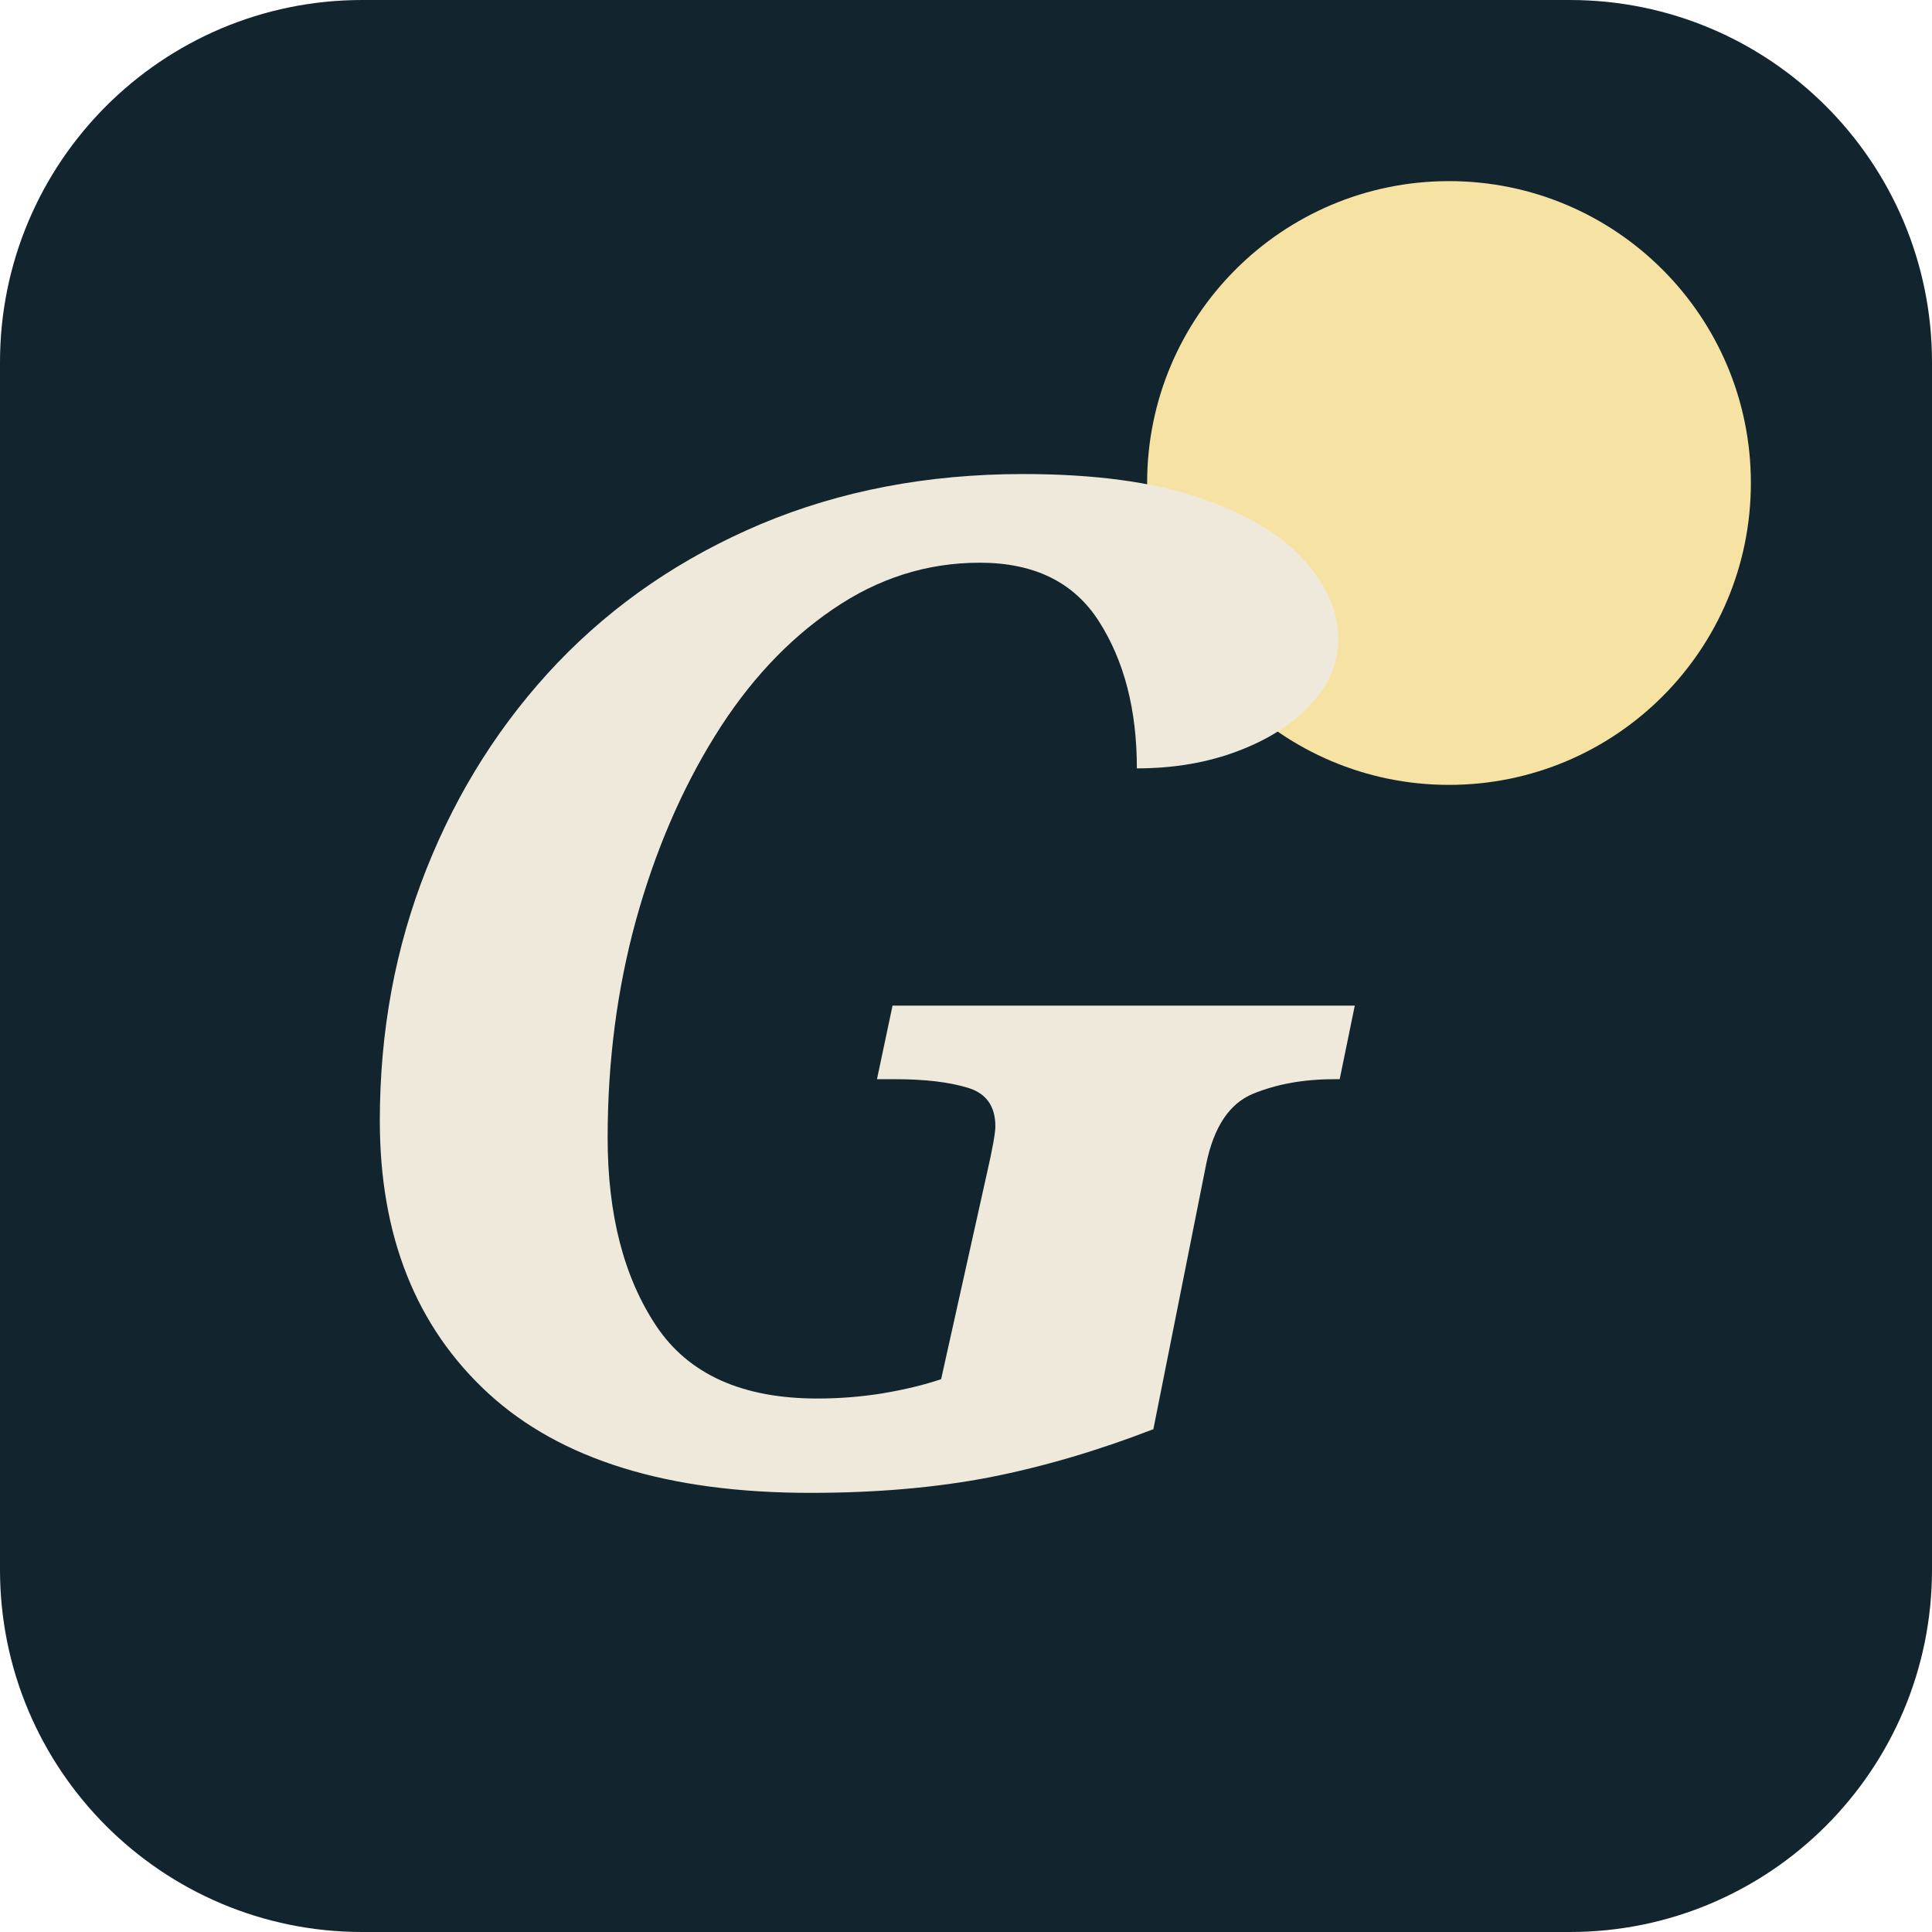
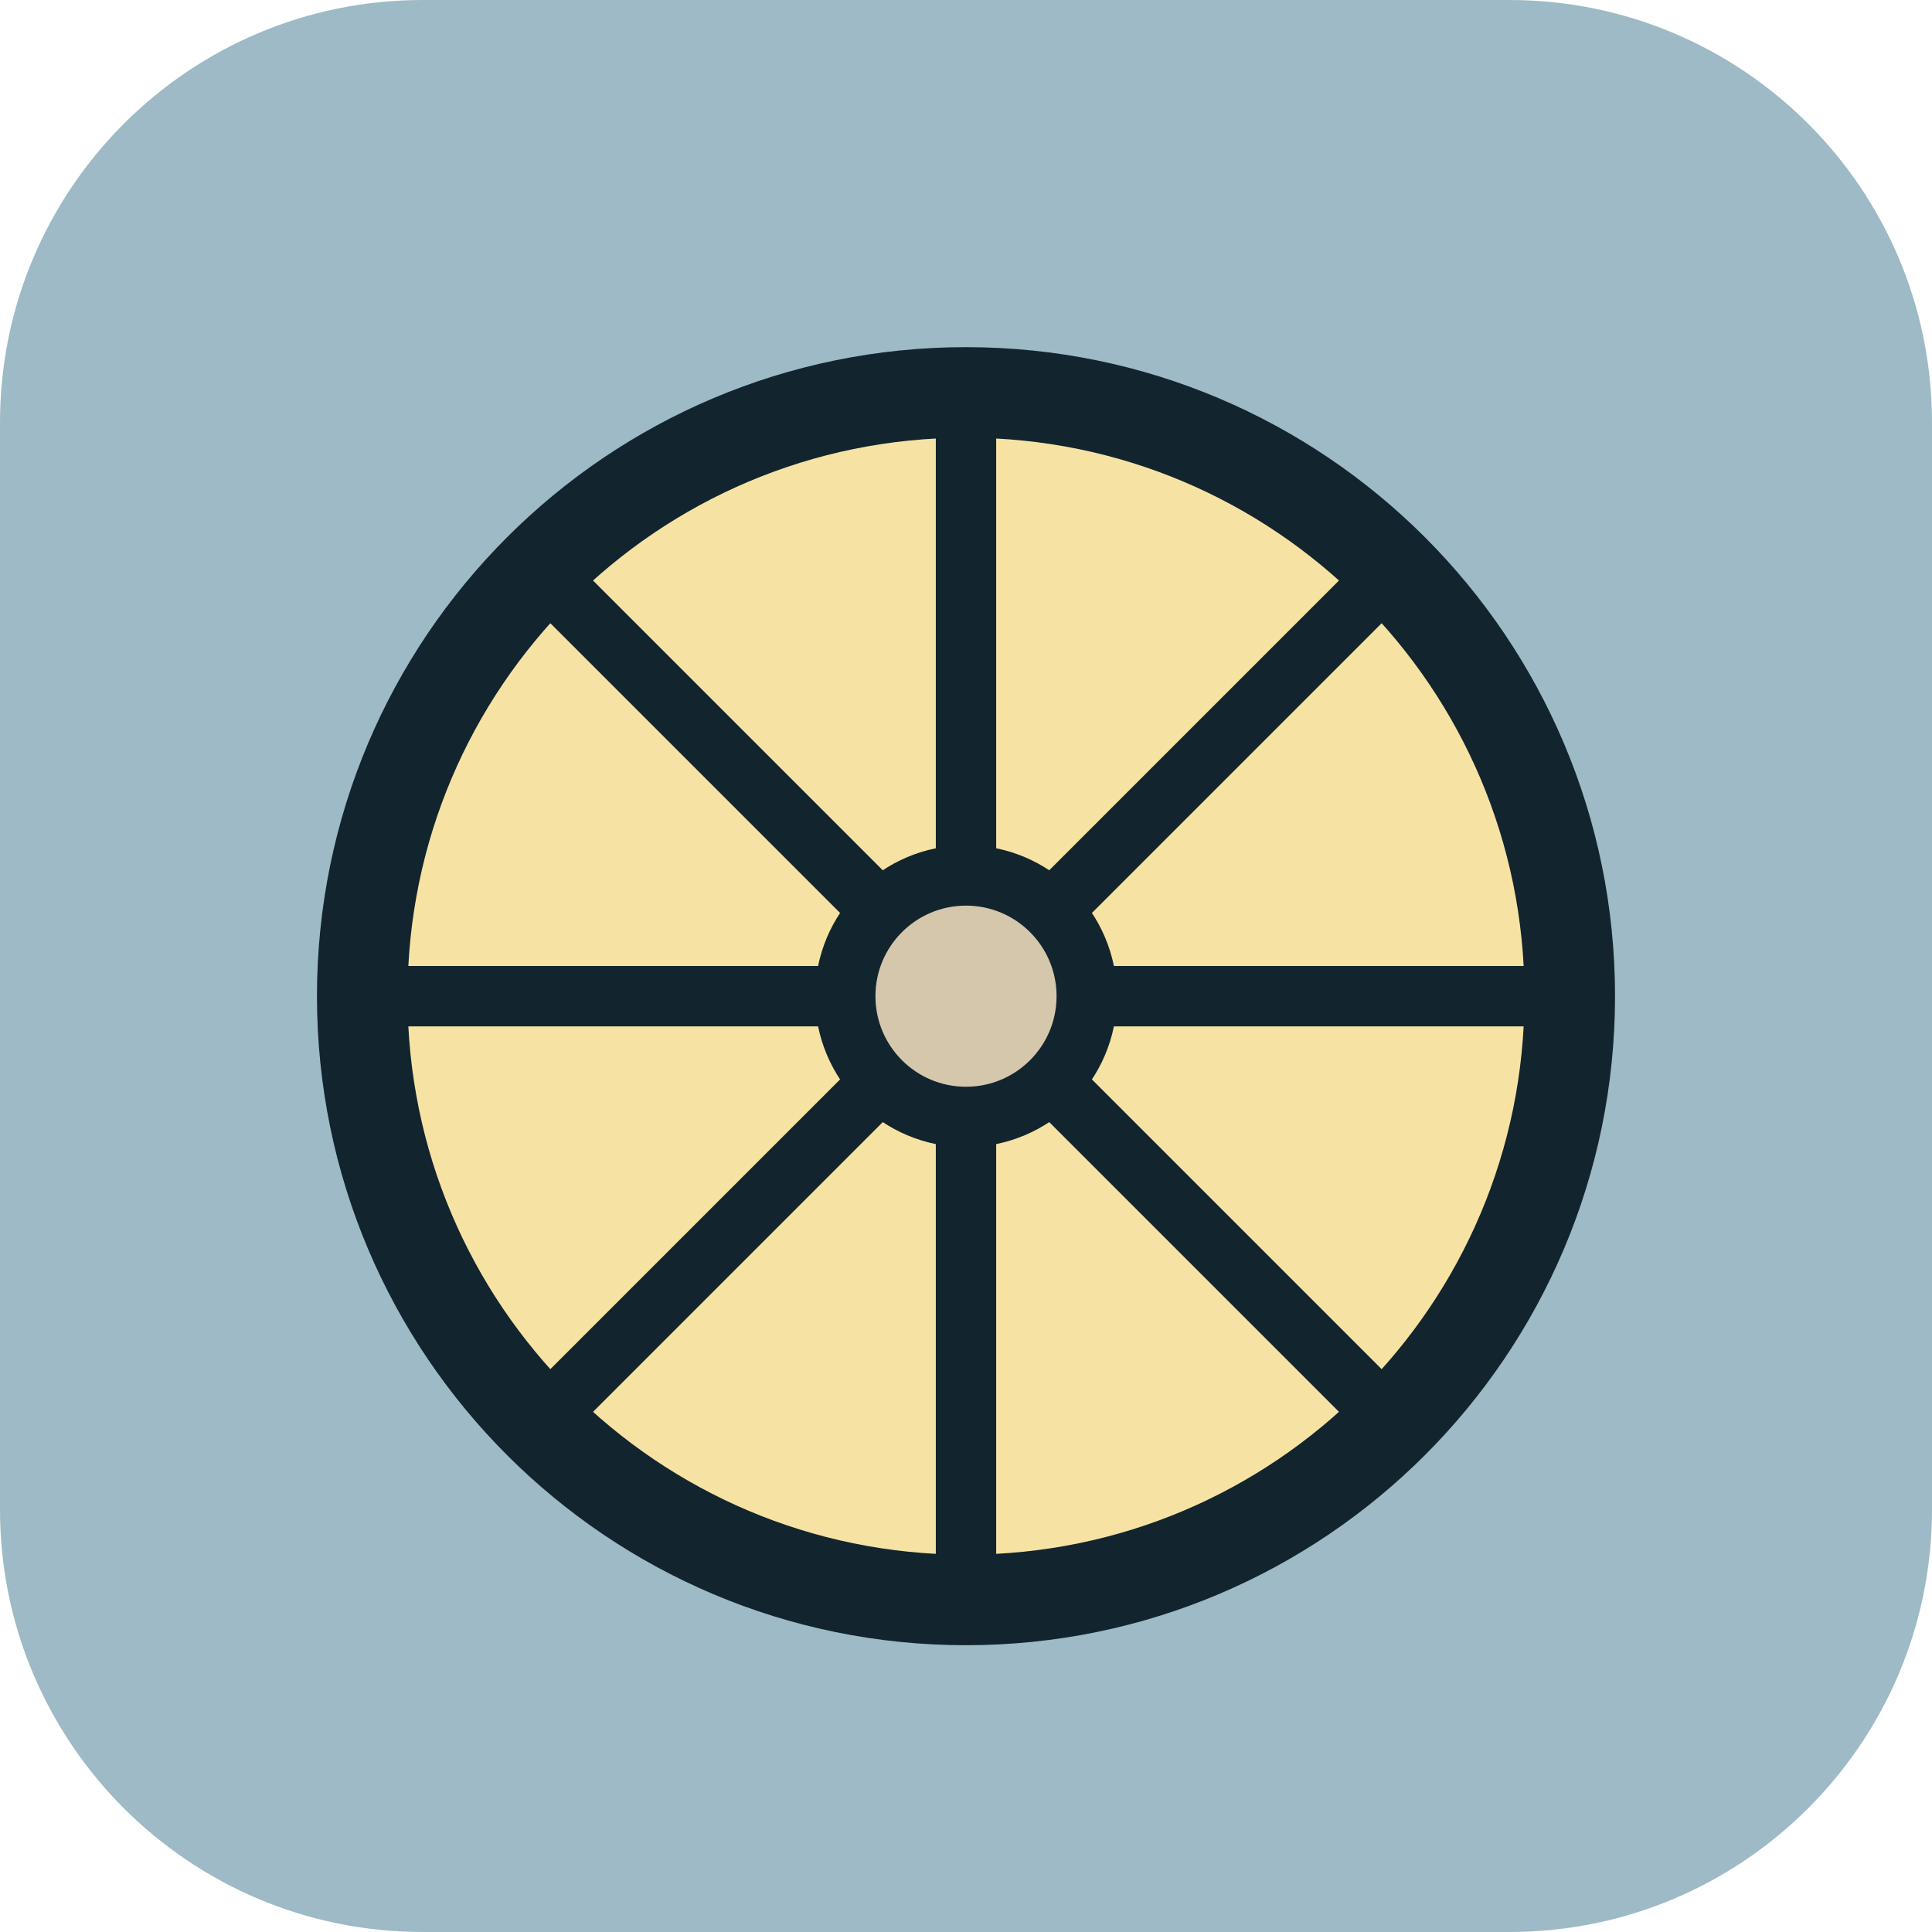
<svg xmlns="http://www.w3.org/2000/svg" viewBox="0 0 64 64">
-   <rect width="64" height="64" rx="12" fill="#12242e" />
-   <circle cx="48" cy="16" r="10" fill="#f6e3a4" />
-   <text x="28" y="49" text-anchor="middle" font-family="Georgia,serif" font-style="italic" font-weight="bold" font-size="46" fill="#efe9db">G</text>
+   <rect width="64" height="64" rx="14" fill="#9dbac6" />
+   <circle cx="32" cy="33" r="20" fill="#f6e3a4" stroke="#12242e" stroke-width="3" />
+   <path d="M32 13v40M12 33h40M18 19l28 28M46 19L18 47" fill="none" stroke="#12242e" stroke-width="2" />
+   <circle cx="32" cy="33" r="4" fill="#d5c7ac" stroke="#12242e" stroke-width="2" />
</svg>
